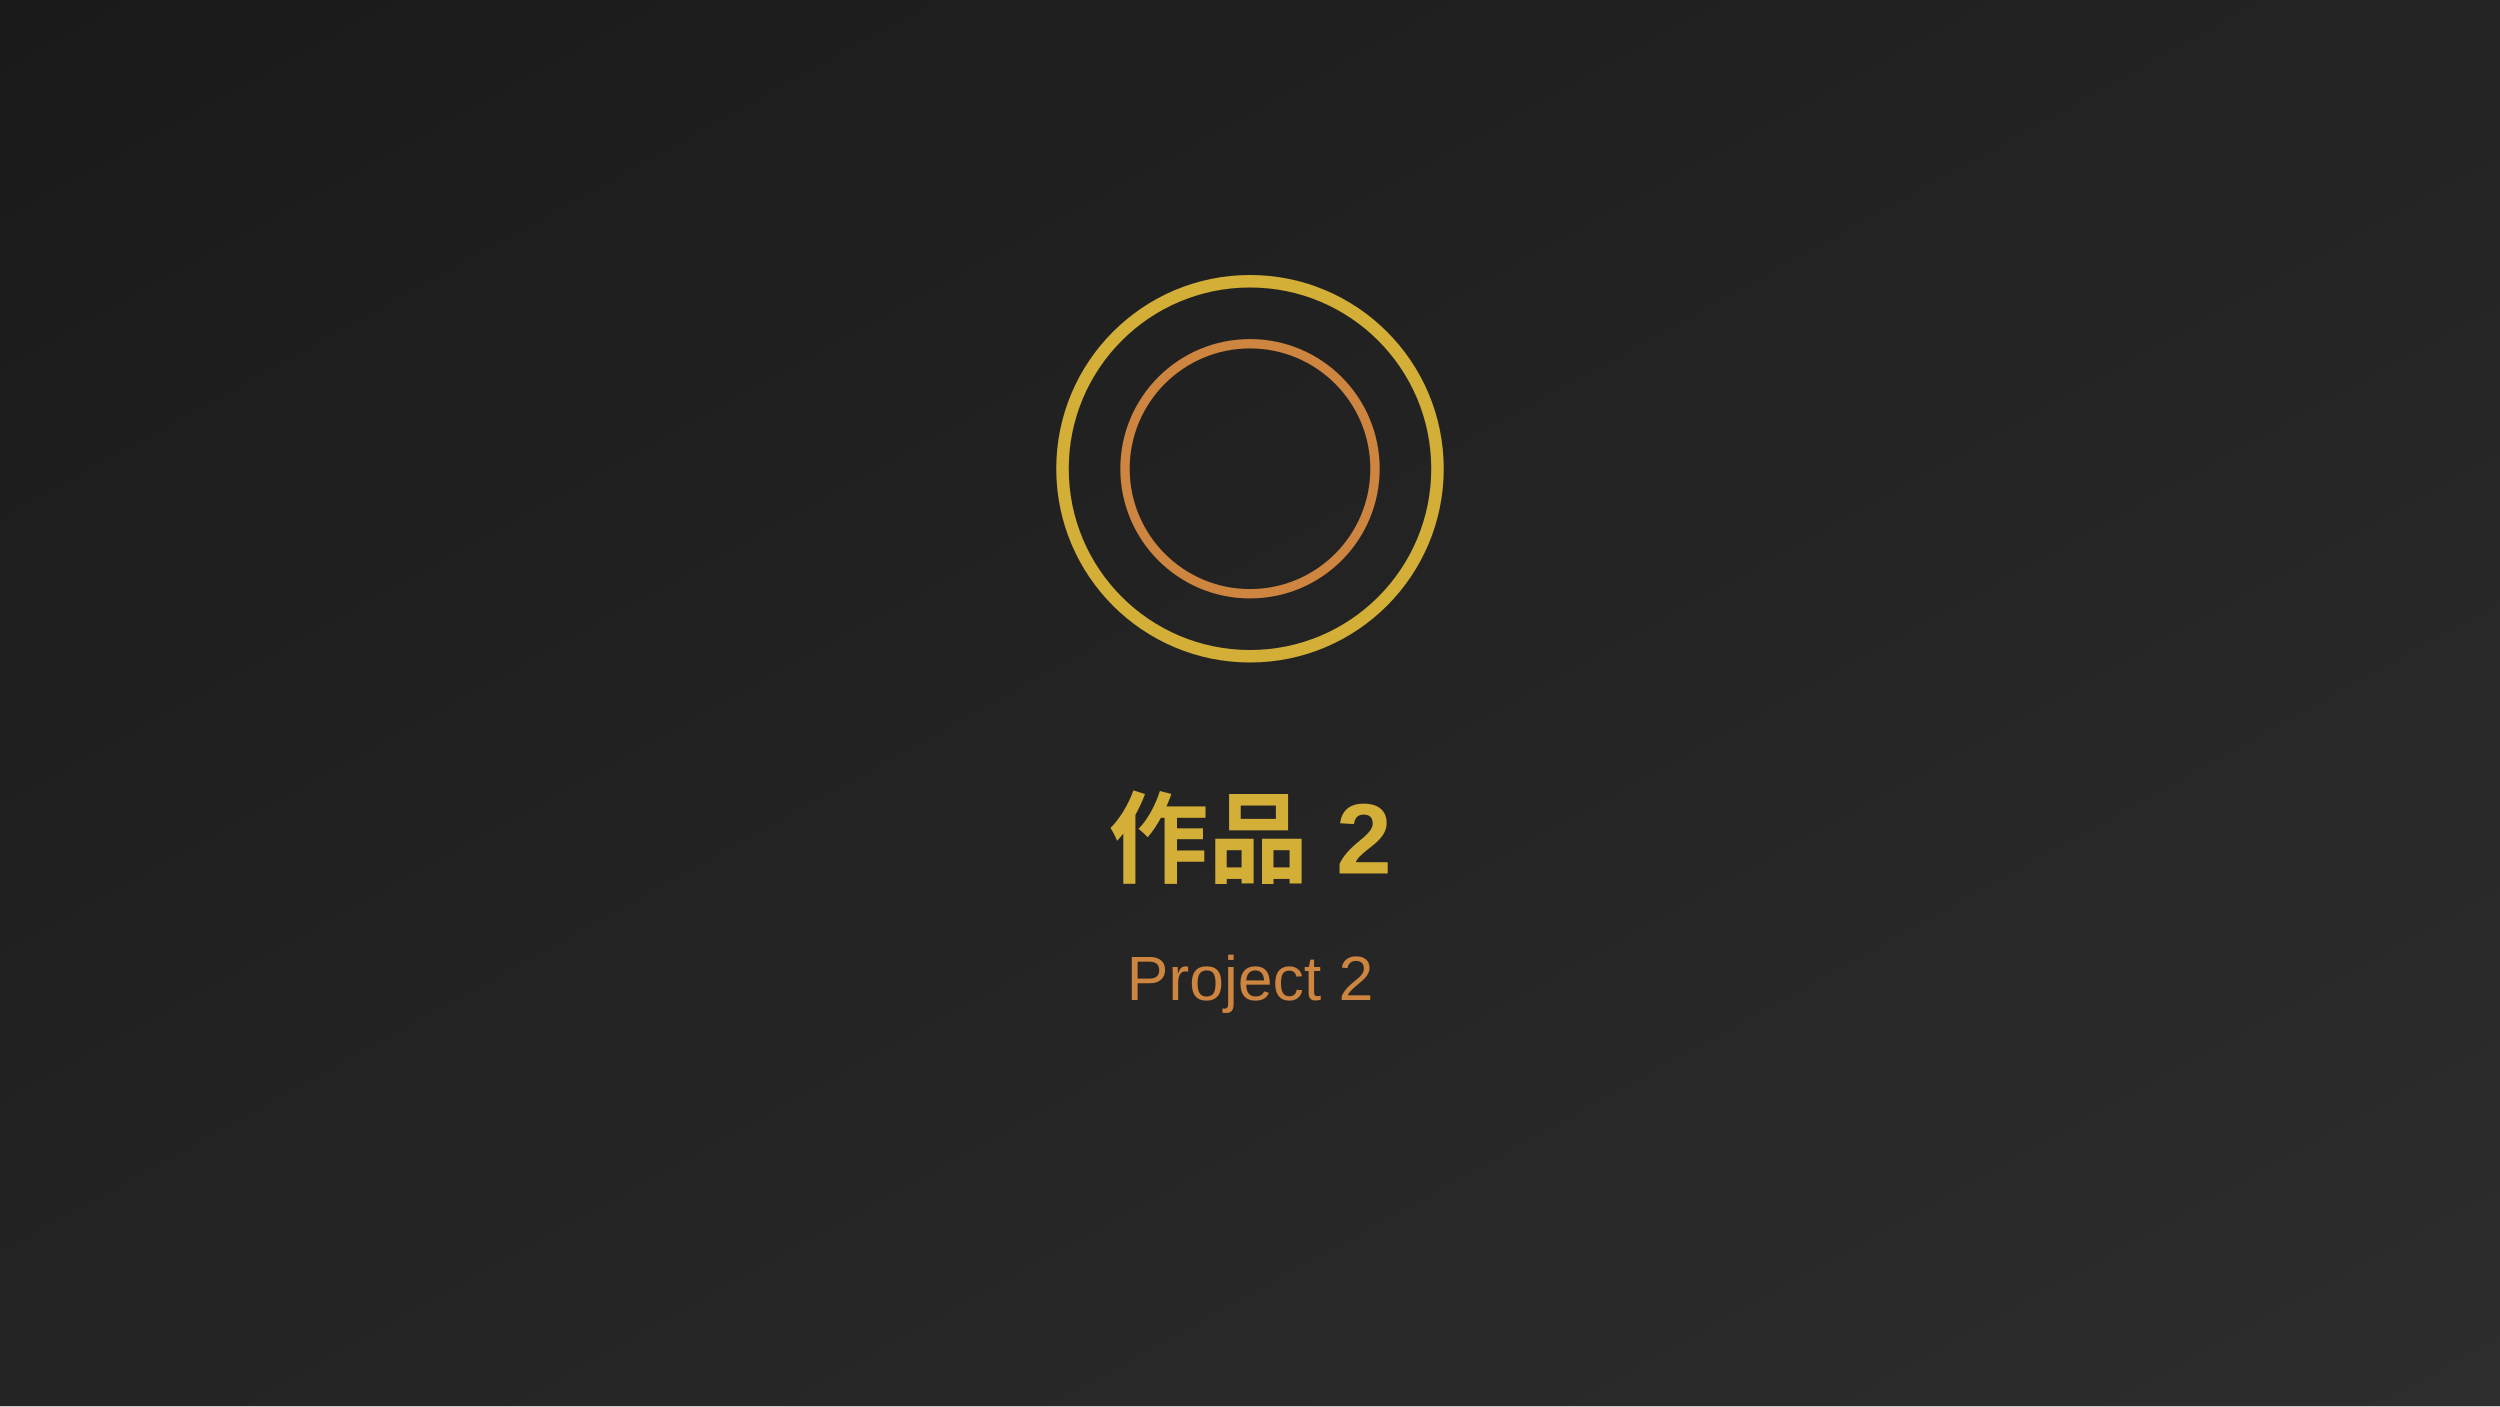
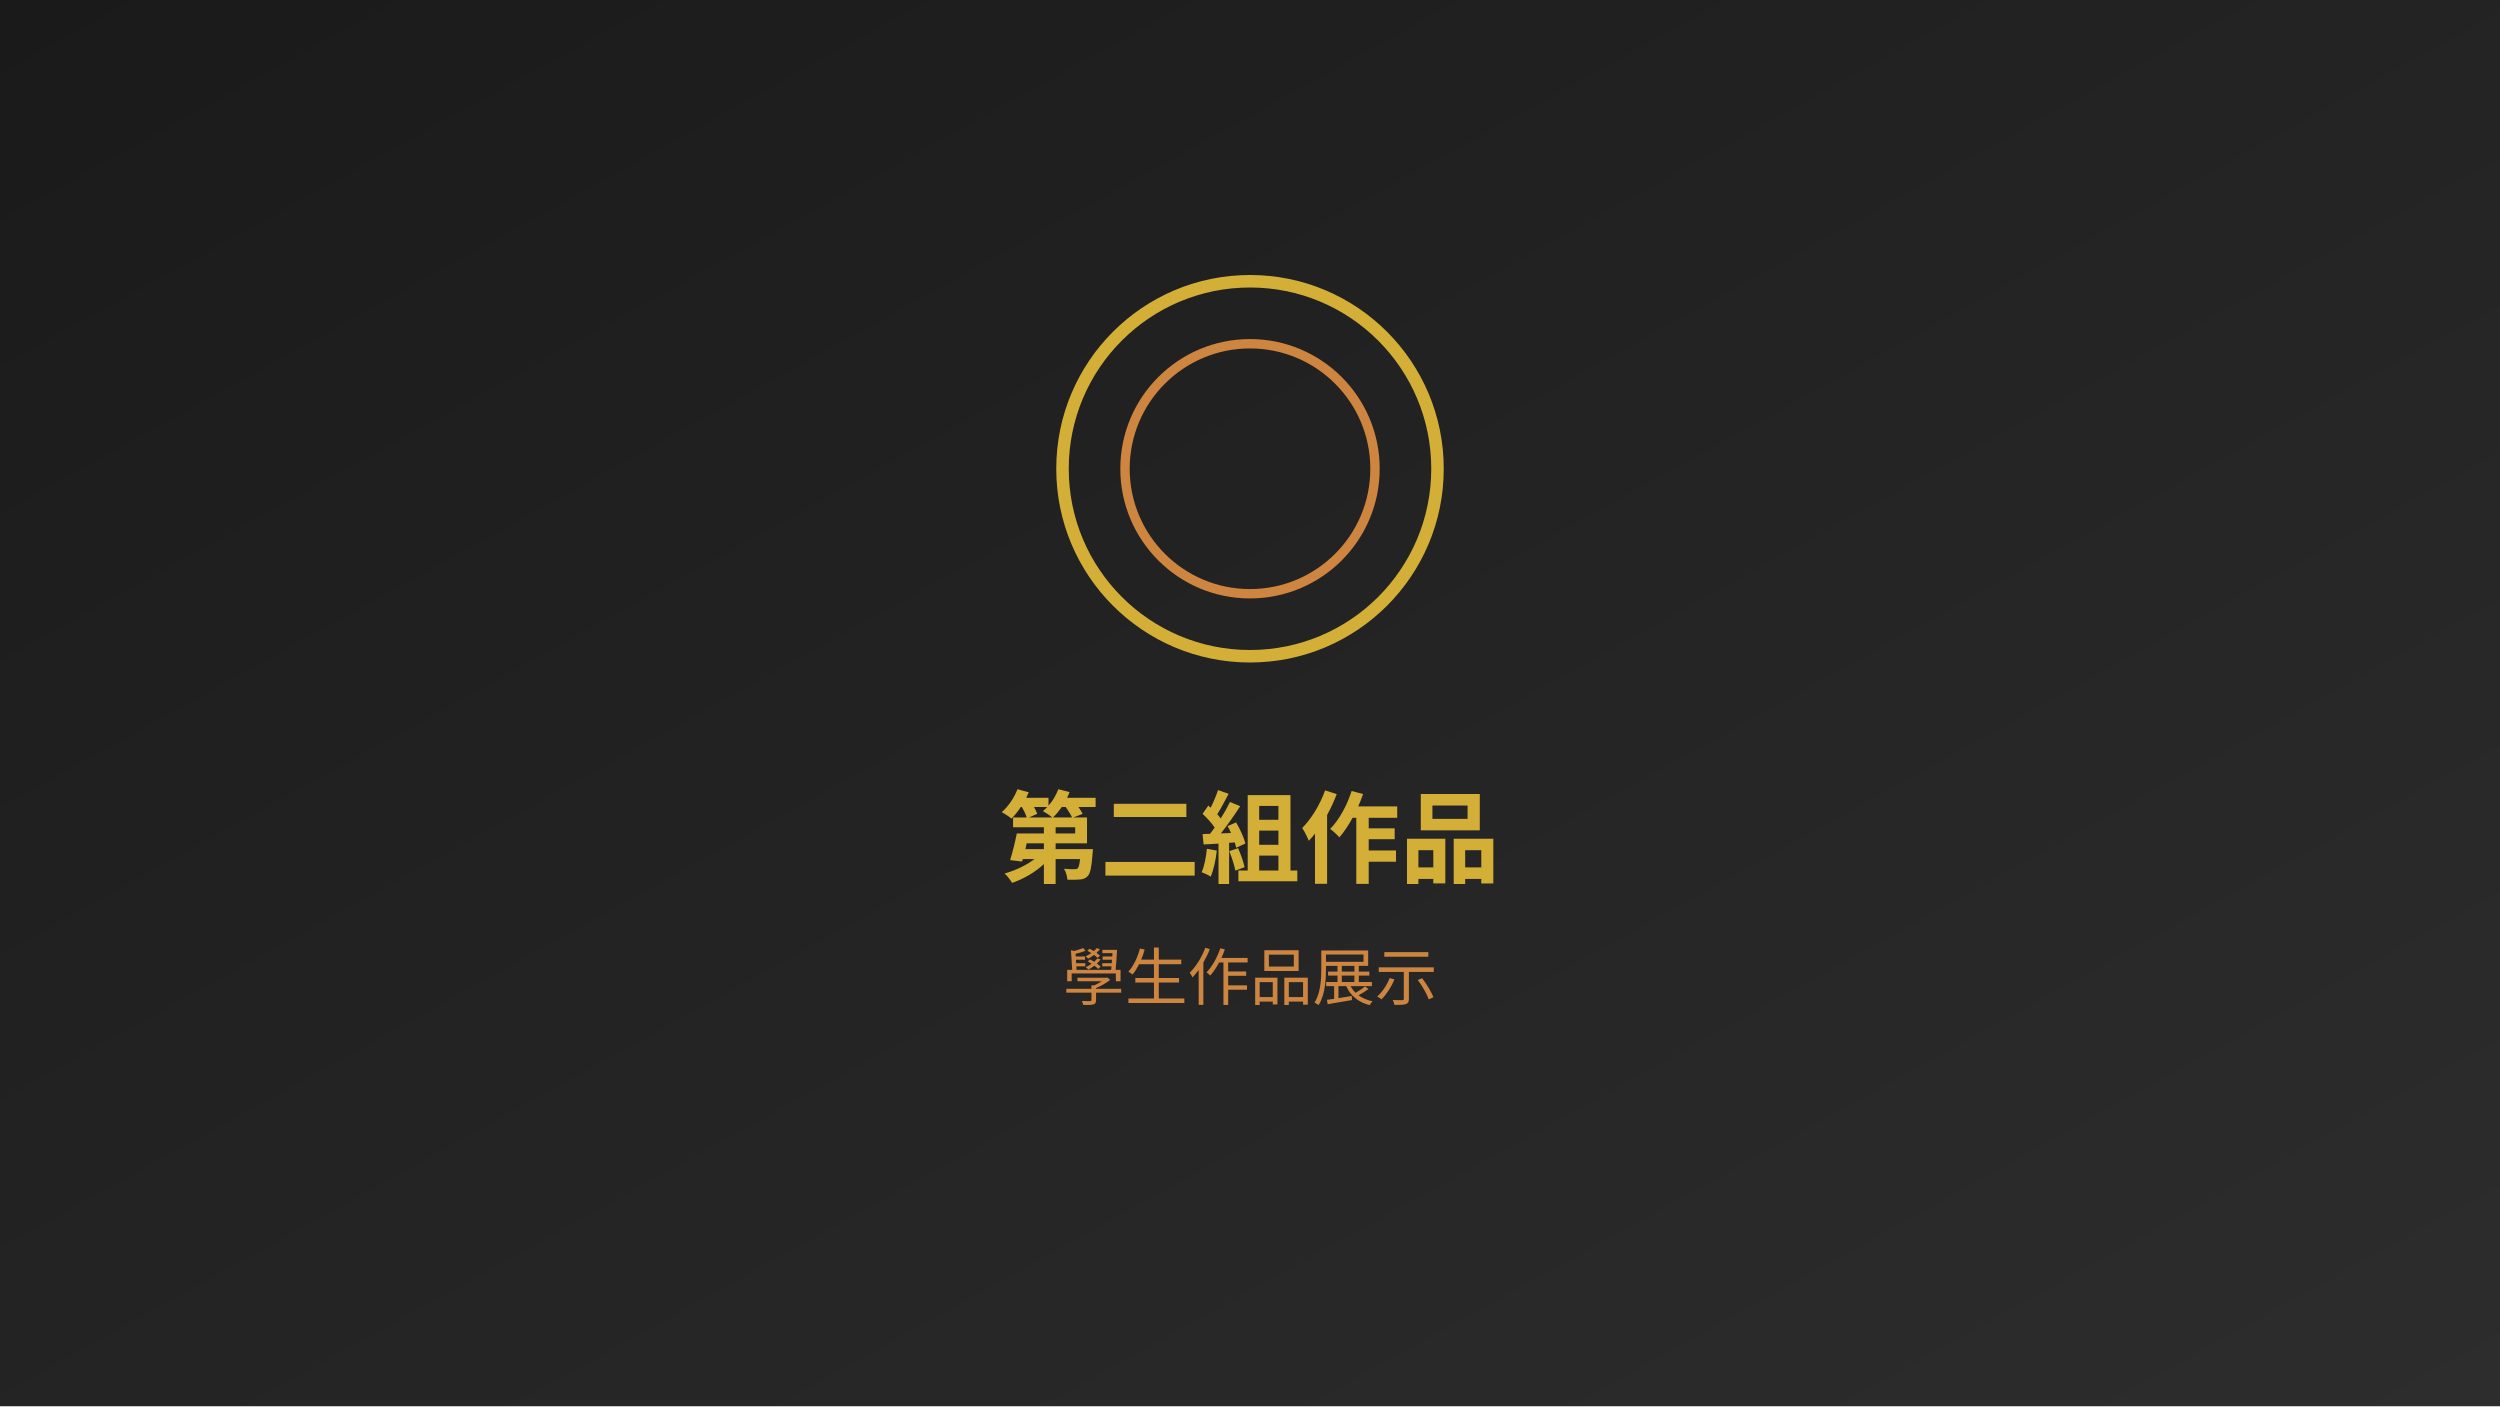
<svg xmlns="http://www.w3.org/2000/svg" viewBox="0 0 800 450">
  <defs>
    <linearGradient id="grad2" x1="0%" y1="0%" x2="100%" y2="100%">
      <stop offset="0%" style="stop-color:#1a1a1a;stop-opacity:1" />
      <stop offset="100%" style="stop-color:#2d2d2d;stop-opacity:1" />
    </linearGradient>
  </defs>
  <rect width="800" height="450" fill="url(#grad2)" />
  <circle cx="400" cy="150" r="60" fill="none" stroke="#D4AF37" stroke-width="4" />
  <circle cx="400" cy="150" r="40" fill="none" stroke="#CD853F" stroke-width="3" />
-   <text x="400" y="280" text-anchor="middle" fill="#D4AF37" font-size="32" font-weight="bold" font-family="Arial">作品 2</text>
-   <text x="400" y="320" text-anchor="middle" fill="#CD853F" font-size="20" font-family="Arial">Project 2</text>
+   <text x="400" y="280" text-anchor="middle" fill="#D4AF37" font-size="32" font-weight="bold" font-family="Arial">第二組作品</text>
+   <text x="400" y="320" text-anchor="middle" fill="#CD853F" font-size="20" font-family="Arial">學生作品展示</text>
</svg>
